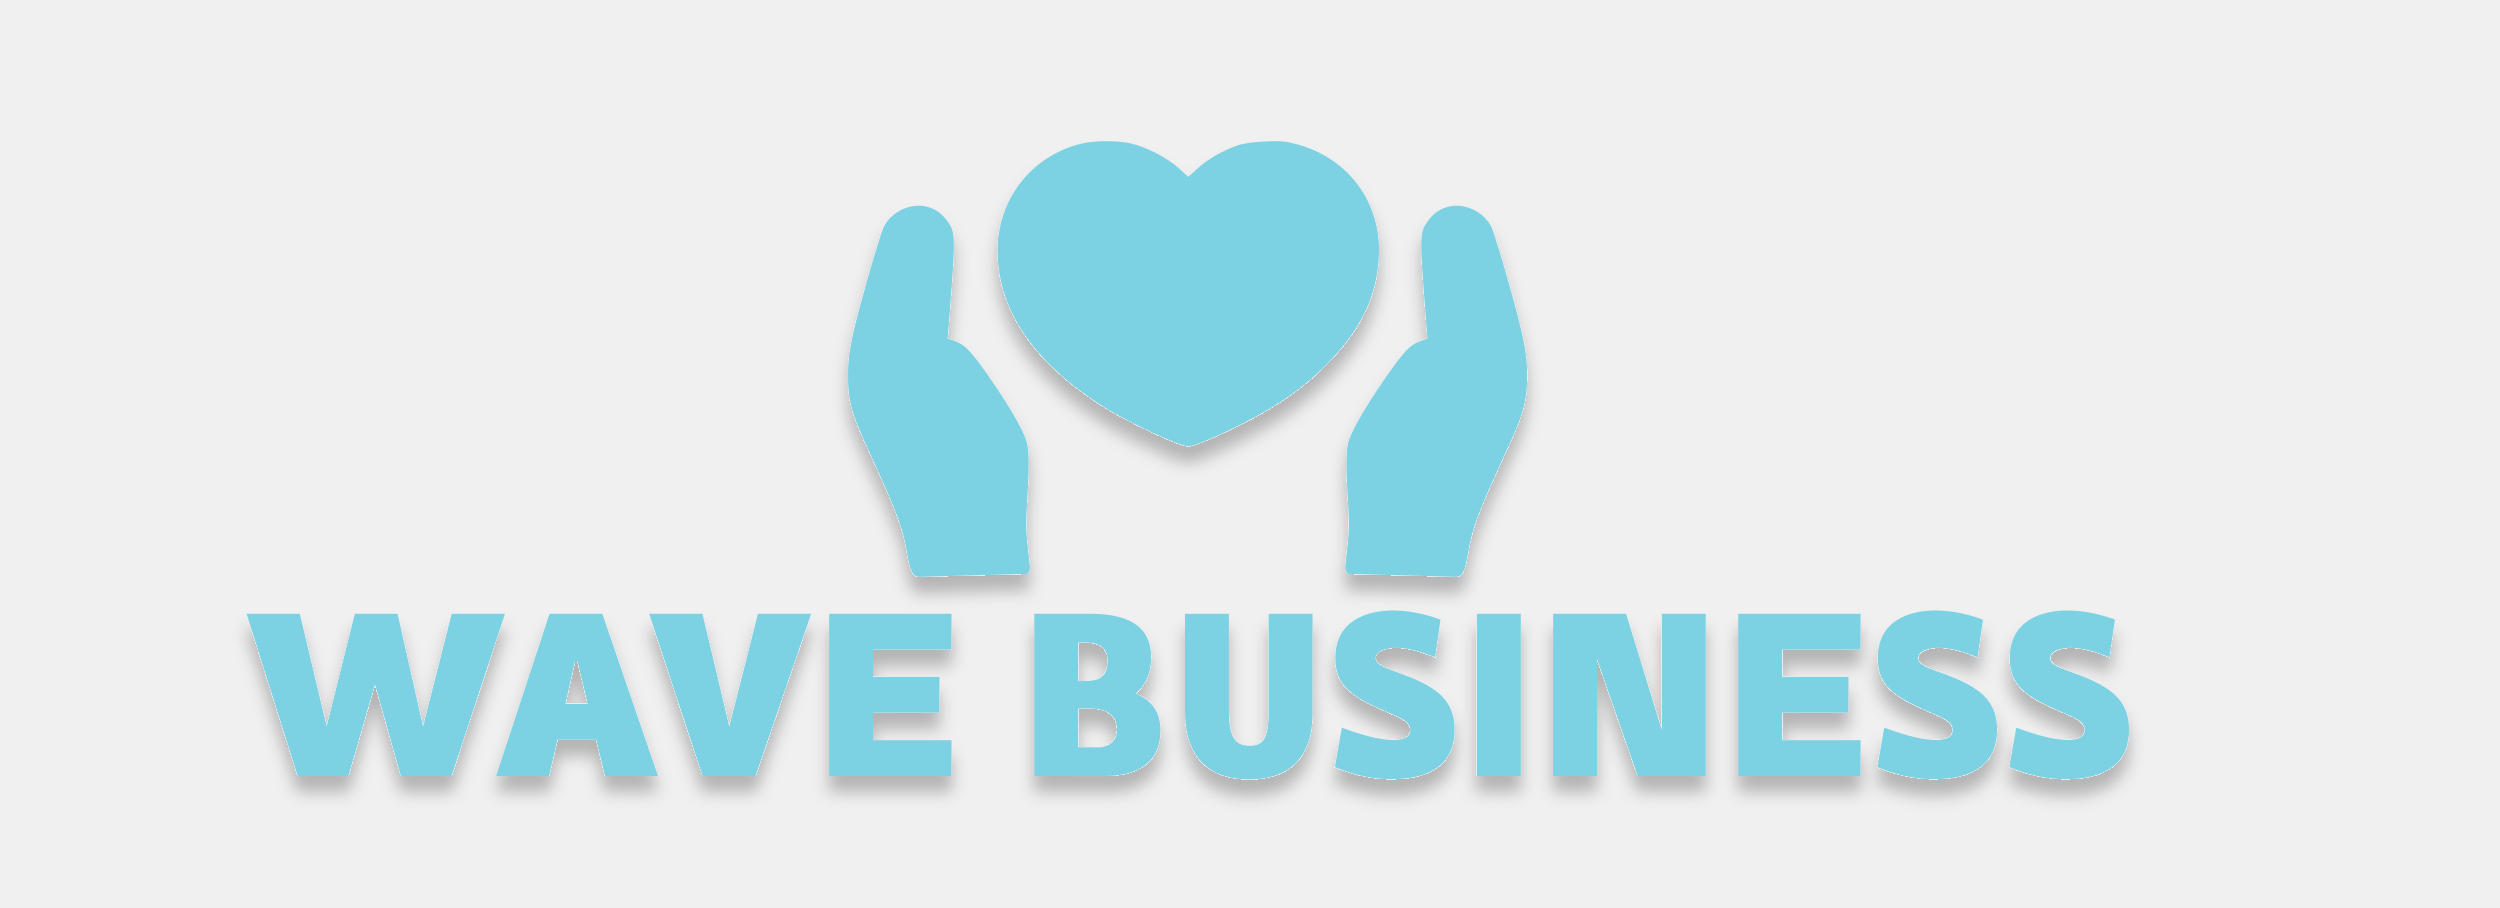
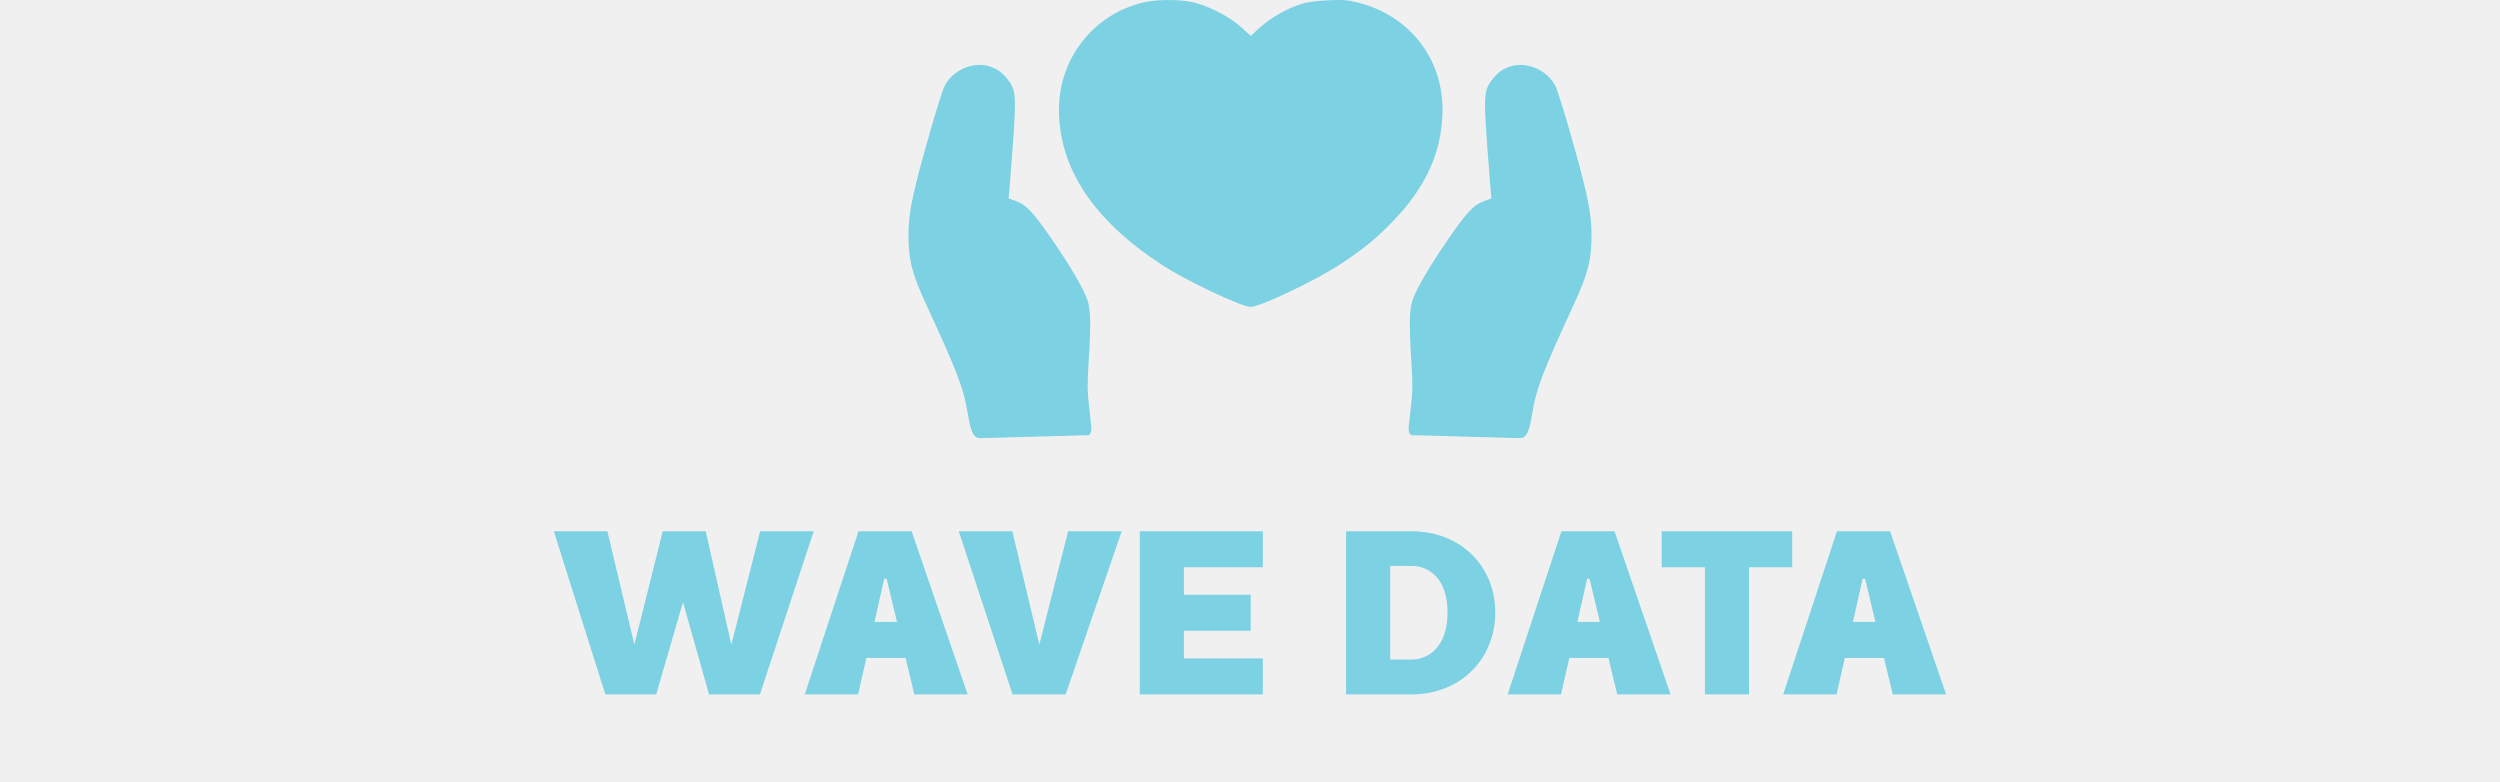
- <svg xmlns="http://www.w3.org/2000/svg" width="625" height="227" viewBox="0 0 625 227" fill="none">
-   <g clip-path="url(#clip0_710_16641)" filter="url(#filter0_d_710_16641)">
-     <path fill-rule="evenodd" clip-rule="evenodd" d="M270.216 35.939C257.943 38.955 249.44 49.78 249.404 62.45C249.368 77.037 257.943 89.991 274.948 101.1C281.174 105.146 294.728 111.569 297.077 111.569C299.425 111.569 313.085 105.074 319.311 100.993C324.969 97.301 328.206 94.641 332.509 90.203C340.799 81.614 344.747 72.635 344.747 62.414C344.71 49.637 336.386 39.132 323.758 35.939C321.196 35.299 320.094 35.194 316.286 35.372C313.334 35.513 311.128 35.797 309.668 36.259C306.182 37.359 301.914 39.773 299.423 42.081L297.075 44.211L294.691 42.046C291.81 39.42 286.367 36.652 282.595 35.835C279.218 35.087 273.419 35.123 270.216 35.939ZM356.999 55.198C358.385 53.418 359.523 52.53 361.372 51.889C365.568 50.395 370.867 52.672 372.893 56.834C373.283 57.687 374.742 62.311 376.129 67.079C380.753 83.16 381.783 88.07 381.783 93.655C381.783 100.022 380.931 103.296 377.232 111.297C369.479 128.124 368.022 131.966 367.026 138.228C366.243 142.889 365.568 144.205 363.897 144.205L336.943 143.459C336.303 142.818 336.232 142.426 336.373 141.039C336.481 140.151 336.765 137.66 336.978 135.561C337.334 132.573 337.334 130.261 337.014 125.423C336.41 115.925 336.481 112.189 337.334 109.77C338.33 106.96 341.673 101.233 346.152 94.757C350.847 87.963 352.552 86.147 355.042 85.294L356.892 84.618L356.714 82.661C356.65 82.01 356.478 79.729 356.258 76.788L356.257 76.782C356.117 74.906 355.956 72.762 355.79 70.602C354.972 59.147 355.115 57.689 356.999 55.198ZM232.411 51.889C234.26 52.53 235.398 53.418 236.785 55.198C238.669 57.689 238.812 59.147 237.993 70.602C237.827 72.761 237.667 74.905 237.526 76.781C237.305 79.726 237.134 82.01 237.07 82.661L236.892 84.618L238.741 85.294C241.231 86.147 242.937 87.963 247.632 94.757C252.111 101.233 255.454 106.96 256.45 109.77C257.303 112.189 257.374 115.925 256.769 125.423C256.45 130.261 256.45 132.573 256.806 135.561C257.018 137.66 257.303 140.151 257.41 141.039C257.552 142.426 257.481 142.818 256.84 143.459L229.887 144.205C228.215 144.205 227.54 142.889 226.758 138.228C225.762 131.966 224.304 128.124 216.552 111.297C212.853 103.296 212 100.022 212 93.655C212 88.07 213.031 83.16 217.655 67.079C219.041 62.311 220.5 57.687 220.891 56.834C222.916 52.672 228.215 50.395 232.411 51.889Z" fill="#7CD1E3" />
-     <path d="M112.926 153.452L105.767 181.64L99.392 153.452H98.888H88.709L81.662 181.64L74.951 153.452H61.64L74.448 194H87.087L93.743 171.069L100.231 194H112.87L126.237 153.452H112.926ZM151.251 194H164.506L150.579 153.452H137.38L124.013 194H137.268L139.338 184.94H149.069L151.251 194ZM141.351 175.991L143.756 165.253H144.371L146.944 175.991H141.351ZM189.482 153.452L182.323 181.64L175.611 153.452H162.3L175.667 194H188.866L202.793 153.452H189.482ZM237.881 162.4V153.452H207.288V194H237.881V185.051H218.25V178.172H234.861V169.224H218.25V162.4H237.881ZM283.91 173.362C286.37 171.349 287.769 168.441 287.769 164.302C287.769 157.702 283.686 153.452 272.668 153.452H258.574V194H276.135C286.203 194 290.118 189.19 290.118 182.591C290.118 177.725 287.601 174.928 283.91 173.362ZM276.918 165.197C276.918 169.335 274.458 170.174 271.997 170.23L269.536 170.286V160.611H271.326C273.842 160.611 276.918 161.226 276.918 165.197ZM274.793 186.841H269.536V177.11H271.885C275.576 177.054 279.267 178.004 279.267 182.423C279.267 186.282 275.8 186.841 274.793 186.841ZM317.177 153.452V178.228C317.177 185.275 315.388 186.45 312.368 186.45C308.788 186.45 307.222 184.268 307.222 177.948V153.452H296.26V177.948C296.26 188.91 301.909 194.839 312.368 194.839C321.316 194.839 328.139 190.365 328.139 178.228V153.452H317.177ZM358.78 164.302L360.122 154.906C357.437 153.899 352.907 152.613 348.265 152.613C342.113 152.613 333.835 154.906 333.835 164.526C333.835 171.964 338.757 174.537 347.706 178.396C350.446 179.57 352.572 180.465 352.572 182.535C352.572 184.492 350.558 184.995 348.377 184.995C345.413 184.995 341.386 184.101 335.457 181.919L333.724 191.763C340.267 194.559 345.469 194.783 347.874 194.783C358.5 194.783 363.645 190.309 363.645 182.423C363.645 175.264 359.451 171.852 350.782 168.608C346.755 167.098 343.903 166.371 343.903 164.526C343.903 162.792 346.363 161.953 349.104 161.953C352.404 161.953 355.983 163.183 358.78 164.302ZM380.191 153.452H369.229V194H380.191V153.452ZM415.466 153.452V182.535L406.517 153.452H399.247H388.285V194H399.247V164.693L409.426 194H415.466H426.428V153.452H415.466ZM465.145 162.4V153.452H434.552V194H465.145V185.051H445.514V178.172H462.125V169.224H445.514V162.4H465.145ZM494.395 164.302L495.738 154.906C493.053 153.899 488.523 152.613 483.881 152.613C477.729 152.613 469.451 154.906 469.451 164.526C469.451 171.964 474.373 174.537 483.322 178.396C486.062 179.57 488.187 180.465 488.187 182.535C488.187 184.492 486.174 184.995 483.993 184.995C481.029 184.995 477.002 184.101 471.073 181.919L469.339 191.763C475.883 194.559 481.084 194.783 483.489 194.783C494.116 194.783 499.261 190.309 499.261 182.423C499.261 175.264 495.067 171.852 486.398 168.608C482.371 167.098 479.518 166.371 479.518 164.526C479.518 162.792 481.979 161.953 484.72 161.953C488.02 161.953 491.599 163.183 494.395 164.302ZM527.385 164.302L528.727 154.906C526.042 153.899 521.512 152.613 516.87 152.613C510.718 152.613 502.44 154.906 502.44 164.526C502.44 171.964 507.362 174.537 516.311 178.396C519.051 179.57 521.176 180.465 521.176 182.535C521.176 184.492 519.163 184.995 516.982 184.995C514.018 184.995 509.991 184.101 504.062 181.919L502.329 191.763C508.872 194.559 514.074 194.783 516.478 194.783C527.105 194.783 532.25 190.309 532.25 182.423C532.25 175.264 528.056 171.852 519.387 168.608C515.36 167.098 512.508 166.371 512.508 164.526C512.508 162.792 514.968 161.953 517.709 161.953C521.009 161.953 524.588 163.183 527.385 164.302Z" fill="#7CD1E3" />
-   </g>
-   <defs>
-     <filter id="filter0_d_710_16641" x="-4" y="0" width="633" height="235" filterUnits="userSpaceOnUse" color-interpolation-filters="sRGB">
-       <feFlood flood-opacity="0" result="BackgroundImageFix" />
-       <feColorMatrix in="SourceAlpha" type="matrix" values="0 0 0 0 0 0 0 0 0 0 0 0 0 0 0 0 0 0 127 0" result="hardAlpha" />
-       <feOffset dy="4" />
-       <feGaussianBlur stdDeviation="2" />
-       <feComposite in2="hardAlpha" operator="out" />
-       <feColorMatrix type="matrix" values="0 0 0 0 0 0 0 0 0 0 0 0 0 0 0 0 0 0 0.25 0" />
-       <feBlend mode="normal" in2="BackgroundImageFix" result="effect1_dropShadow_710_16641" />
-       <feBlend mode="normal" in="SourceGraphic" in2="effect1_dropShadow_710_16641" result="shape" />
-     </filter>
-     <clipPath id="clip0_710_16641">
-       <rect width="625" height="227" fill="white" />
-     </clipPath>
-   </defs>
+ <svg xmlns="http://www.w3.org/2000/svg" width="400" height="125" viewBox="0 0 400 125" fill="none">
+   <path fill-rule="evenodd" clip-rule="evenodd" d="M182.83 0.415C174.929 2.356 169.456 9.324 169.433 17.48C169.41 26.869 174.929 35.207 185.875 42.357C189.883 44.962 198.607 49.096 200.119 49.096C201.63 49.096 210.424 44.915 214.431 42.288C218.073 39.912 220.156 38.2 222.926 35.343C228.262 29.815 230.803 24.035 230.803 17.456C230.78 9.232 225.421 2.47 217.293 0.415C215.644 0.003 214.935 -0.065 212.484 0.05C210.584 0.141 209.164 0.324 208.224 0.621C205.98 1.329 203.233 2.883 201.629 4.368L200.118 5.739L198.584 4.346C196.729 2.655 193.225 0.874 190.798 0.348C188.624 -0.133 184.891 -0.11 182.83 0.415ZM238.69 12.811C239.582 11.666 240.314 11.094 241.505 10.682C244.206 9.72 247.617 11.185 248.92 13.864C249.171 14.413 250.111 17.39 251.003 20.459C253.979 30.81 254.643 33.97 254.643 37.565C254.643 41.664 254.094 43.771 251.713 48.921C246.723 59.753 245.785 62.225 245.144 66.256C244.64 69.256 244.206 70.104 243.13 70.104L225.78 69.623C225.368 69.211 225.322 68.958 225.414 68.065C225.482 67.494 225.666 65.89 225.803 64.539C226.032 62.616 226.032 61.128 225.826 58.014C225.437 51.9 225.482 49.495 226.032 47.938C226.673 46.129 228.825 42.443 231.708 38.274C234.73 33.901 235.828 32.733 237.43 32.183L238.621 31.748L238.506 30.489C238.465 30.07 238.355 28.6 238.212 26.705L238.212 26.696C238.121 25.491 238.018 24.114 237.912 22.726C237.385 15.353 237.477 14.415 238.69 12.811ZM158.495 10.682C159.686 11.094 160.418 11.666 161.31 12.811C162.523 14.415 162.615 15.353 162.088 22.726C161.982 24.116 161.878 25.496 161.788 26.704C161.646 28.599 161.535 30.07 161.494 30.489L161.379 31.748L162.57 32.183C164.172 32.733 165.27 33.901 168.292 38.274C171.176 42.443 173.327 46.129 173.969 47.938C174.518 49.495 174.563 51.9 174.174 58.014C173.969 61.128 173.969 62.616 174.197 64.539C174.334 65.89 174.518 67.494 174.586 68.065C174.678 68.958 174.632 69.211 174.22 69.623L156.87 70.104C155.794 70.104 155.36 69.256 154.856 66.256C154.215 62.225 153.277 59.753 148.287 48.921C145.906 43.771 145.357 41.664 145.357 37.565C145.357 33.97 146.021 30.81 148.997 20.459C149.889 17.39 150.829 14.413 151.08 13.864C152.384 11.185 155.794 9.72 158.495 10.682Z" fill="#7CD1E3" />
+   <path d="M121.624 85.004L117.016 103.148L112.912 85.004H112.588H106.036L101.5 103.148L97.18 85.004H88.612L96.856 111.104H104.992L109.276 96.344L113.452 111.104H121.588L130.192 85.004H121.624ZM146.292 111.104H154.824L145.86 85.004H137.364L128.76 111.104H137.292L138.624 105.272H144.888L146.292 111.104ZM139.92 99.511L141.468 92.6H141.864L143.52 99.511H139.92ZM170.901 85.004L166.293 103.148L161.973 85.004H153.405L162.009 111.104H170.505L179.469 85.004H170.901ZM202.054 90.763V85.004H182.362V111.104H202.054V105.344H189.418V100.916H200.11V95.156H189.418V90.763H202.054ZM225.85 85.004H215.374V111.104H225.85C233.626 111.104 239.242 105.488 239.242 97.999C239.242 90.511 233.626 85.004 225.85 85.004ZM225.85 105.524H222.43V90.547H225.85C228.442 90.547 231.61 92.347 231.61 97.999C231.61 103.616 228.442 105.524 225.85 105.524ZM258.757 111.104H267.289L258.325 85.004H249.829L241.225 111.104H249.757L251.089 105.272H257.353L258.757 111.104ZM252.385 99.511L253.933 92.6H254.329L255.985 99.511H252.385ZM286.754 85.004H265.874V90.763H272.786V111.104H279.842V90.763H286.754V85.004ZM302.843 111.104H311.375L302.411 85.004H293.915L285.311 111.104H293.843L295.175 105.272H301.439L302.843 111.104ZM296.471 99.511L298.019 92.6H298.415L300.071 99.511H296.471Z" fill="#7CD1E3" />
</svg>
